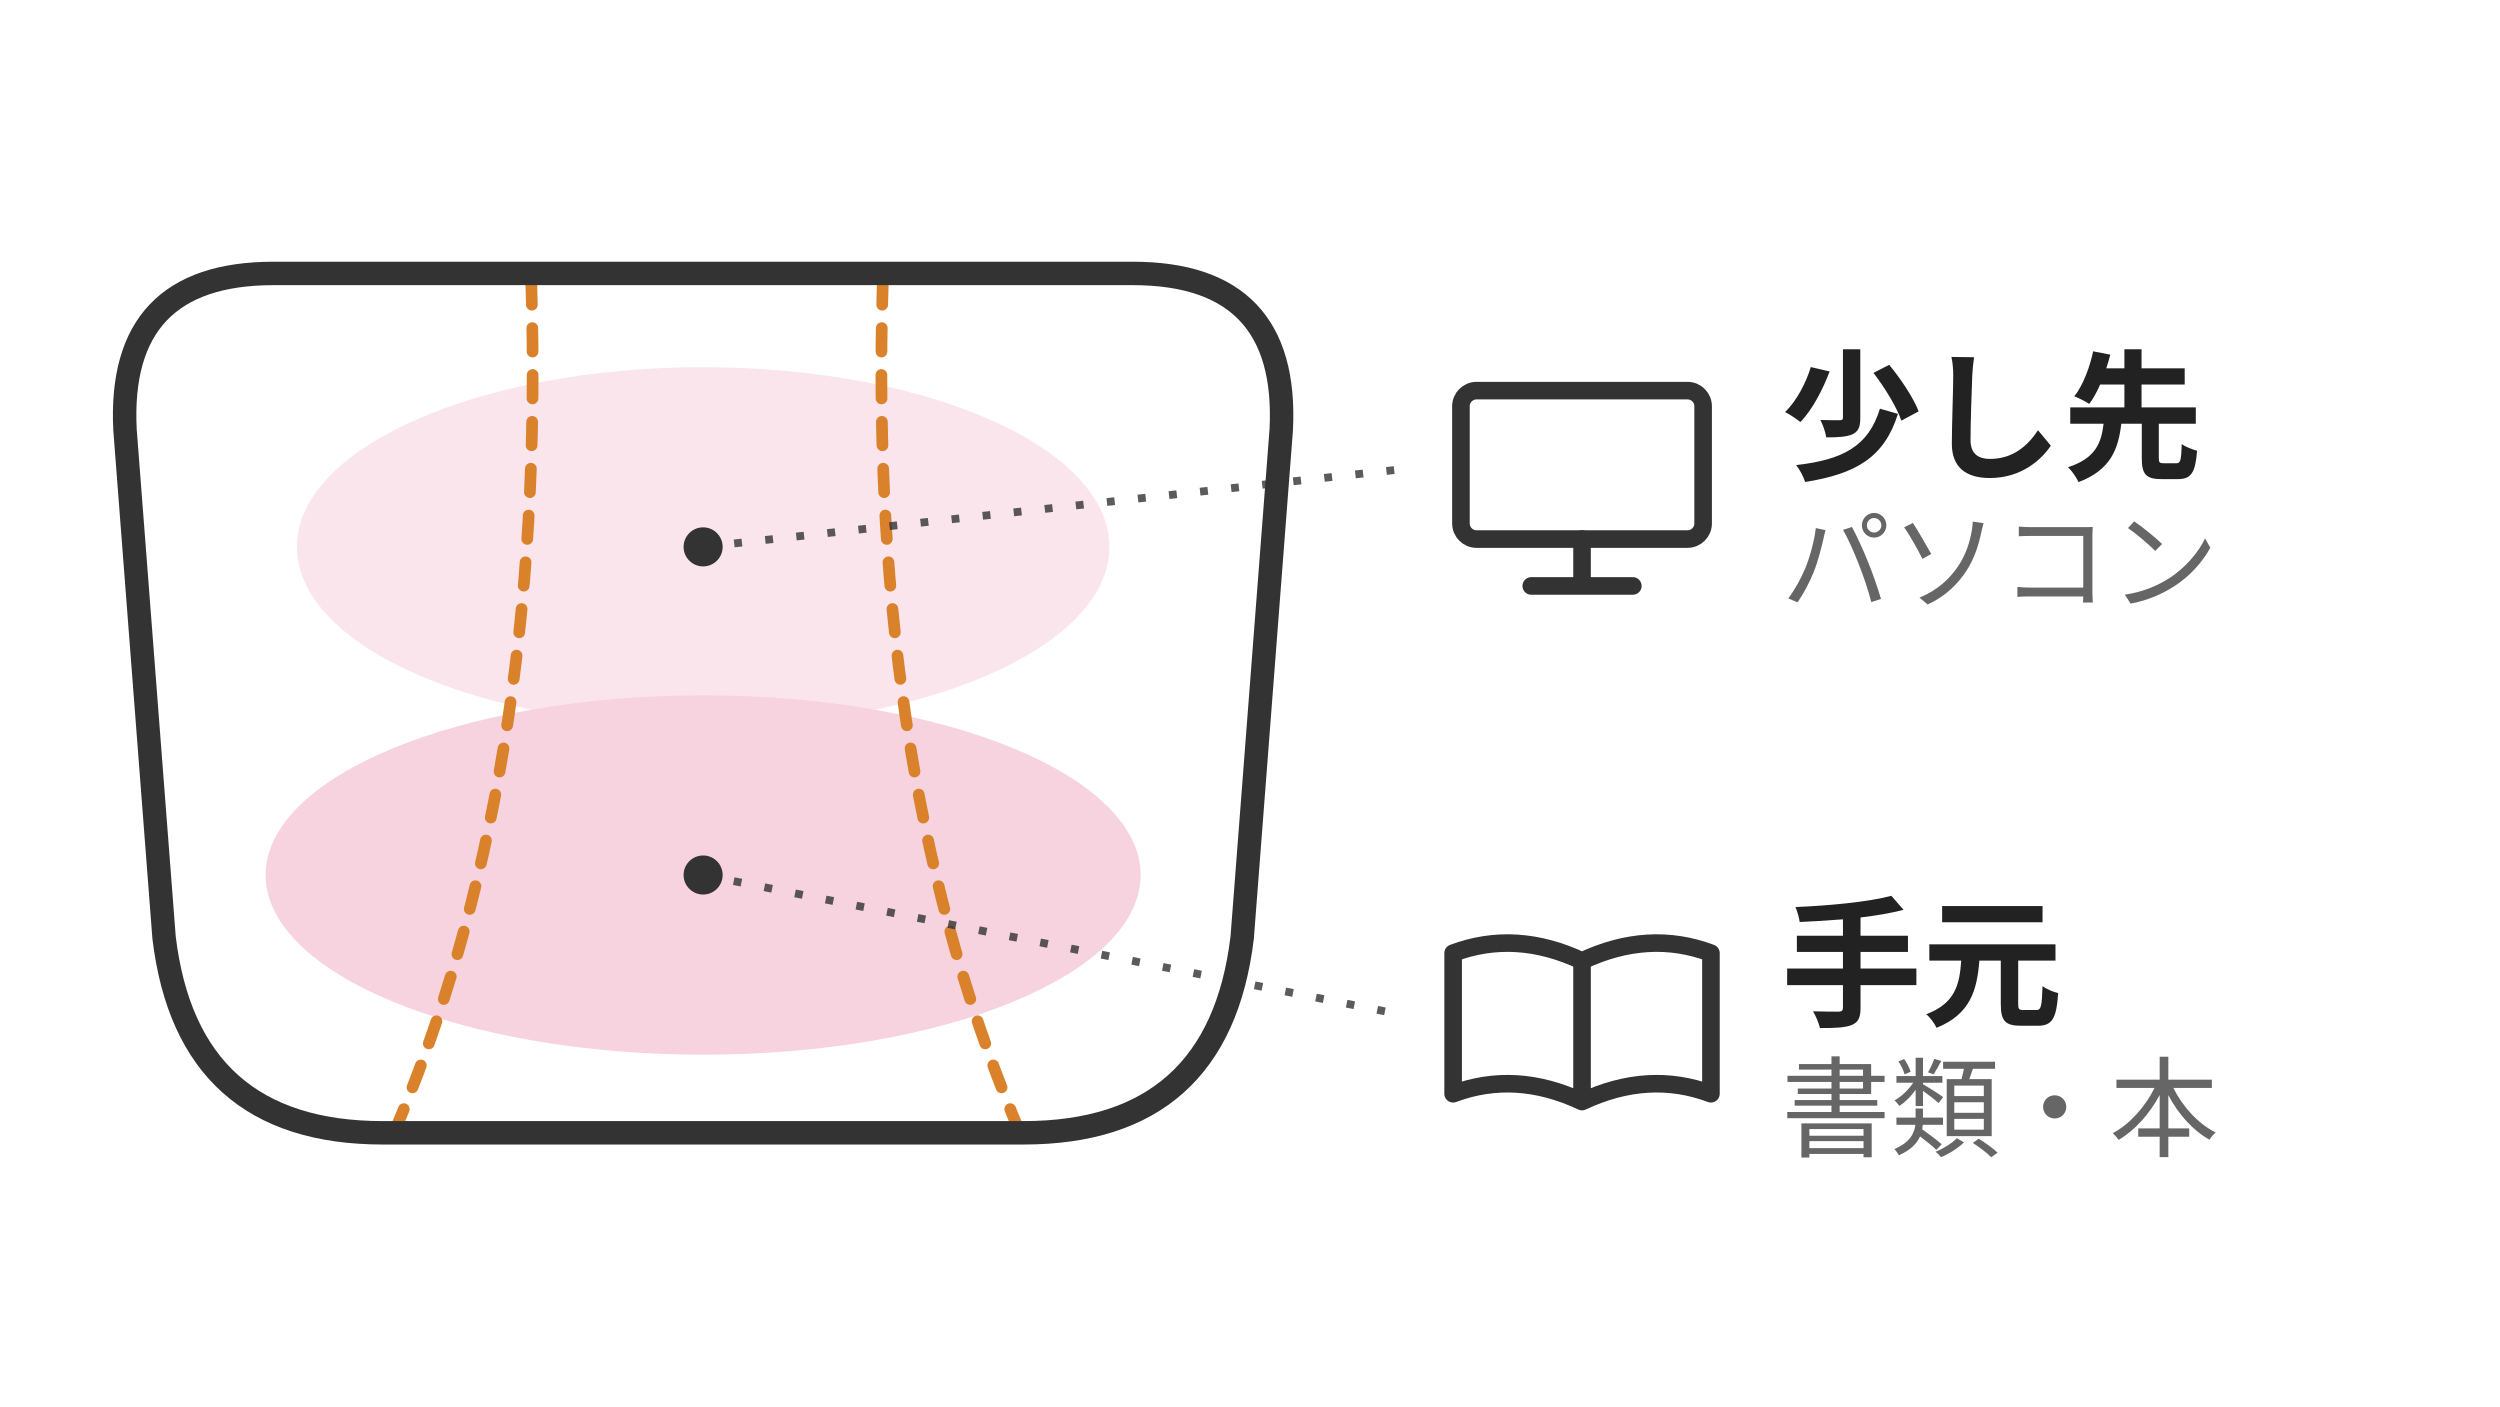
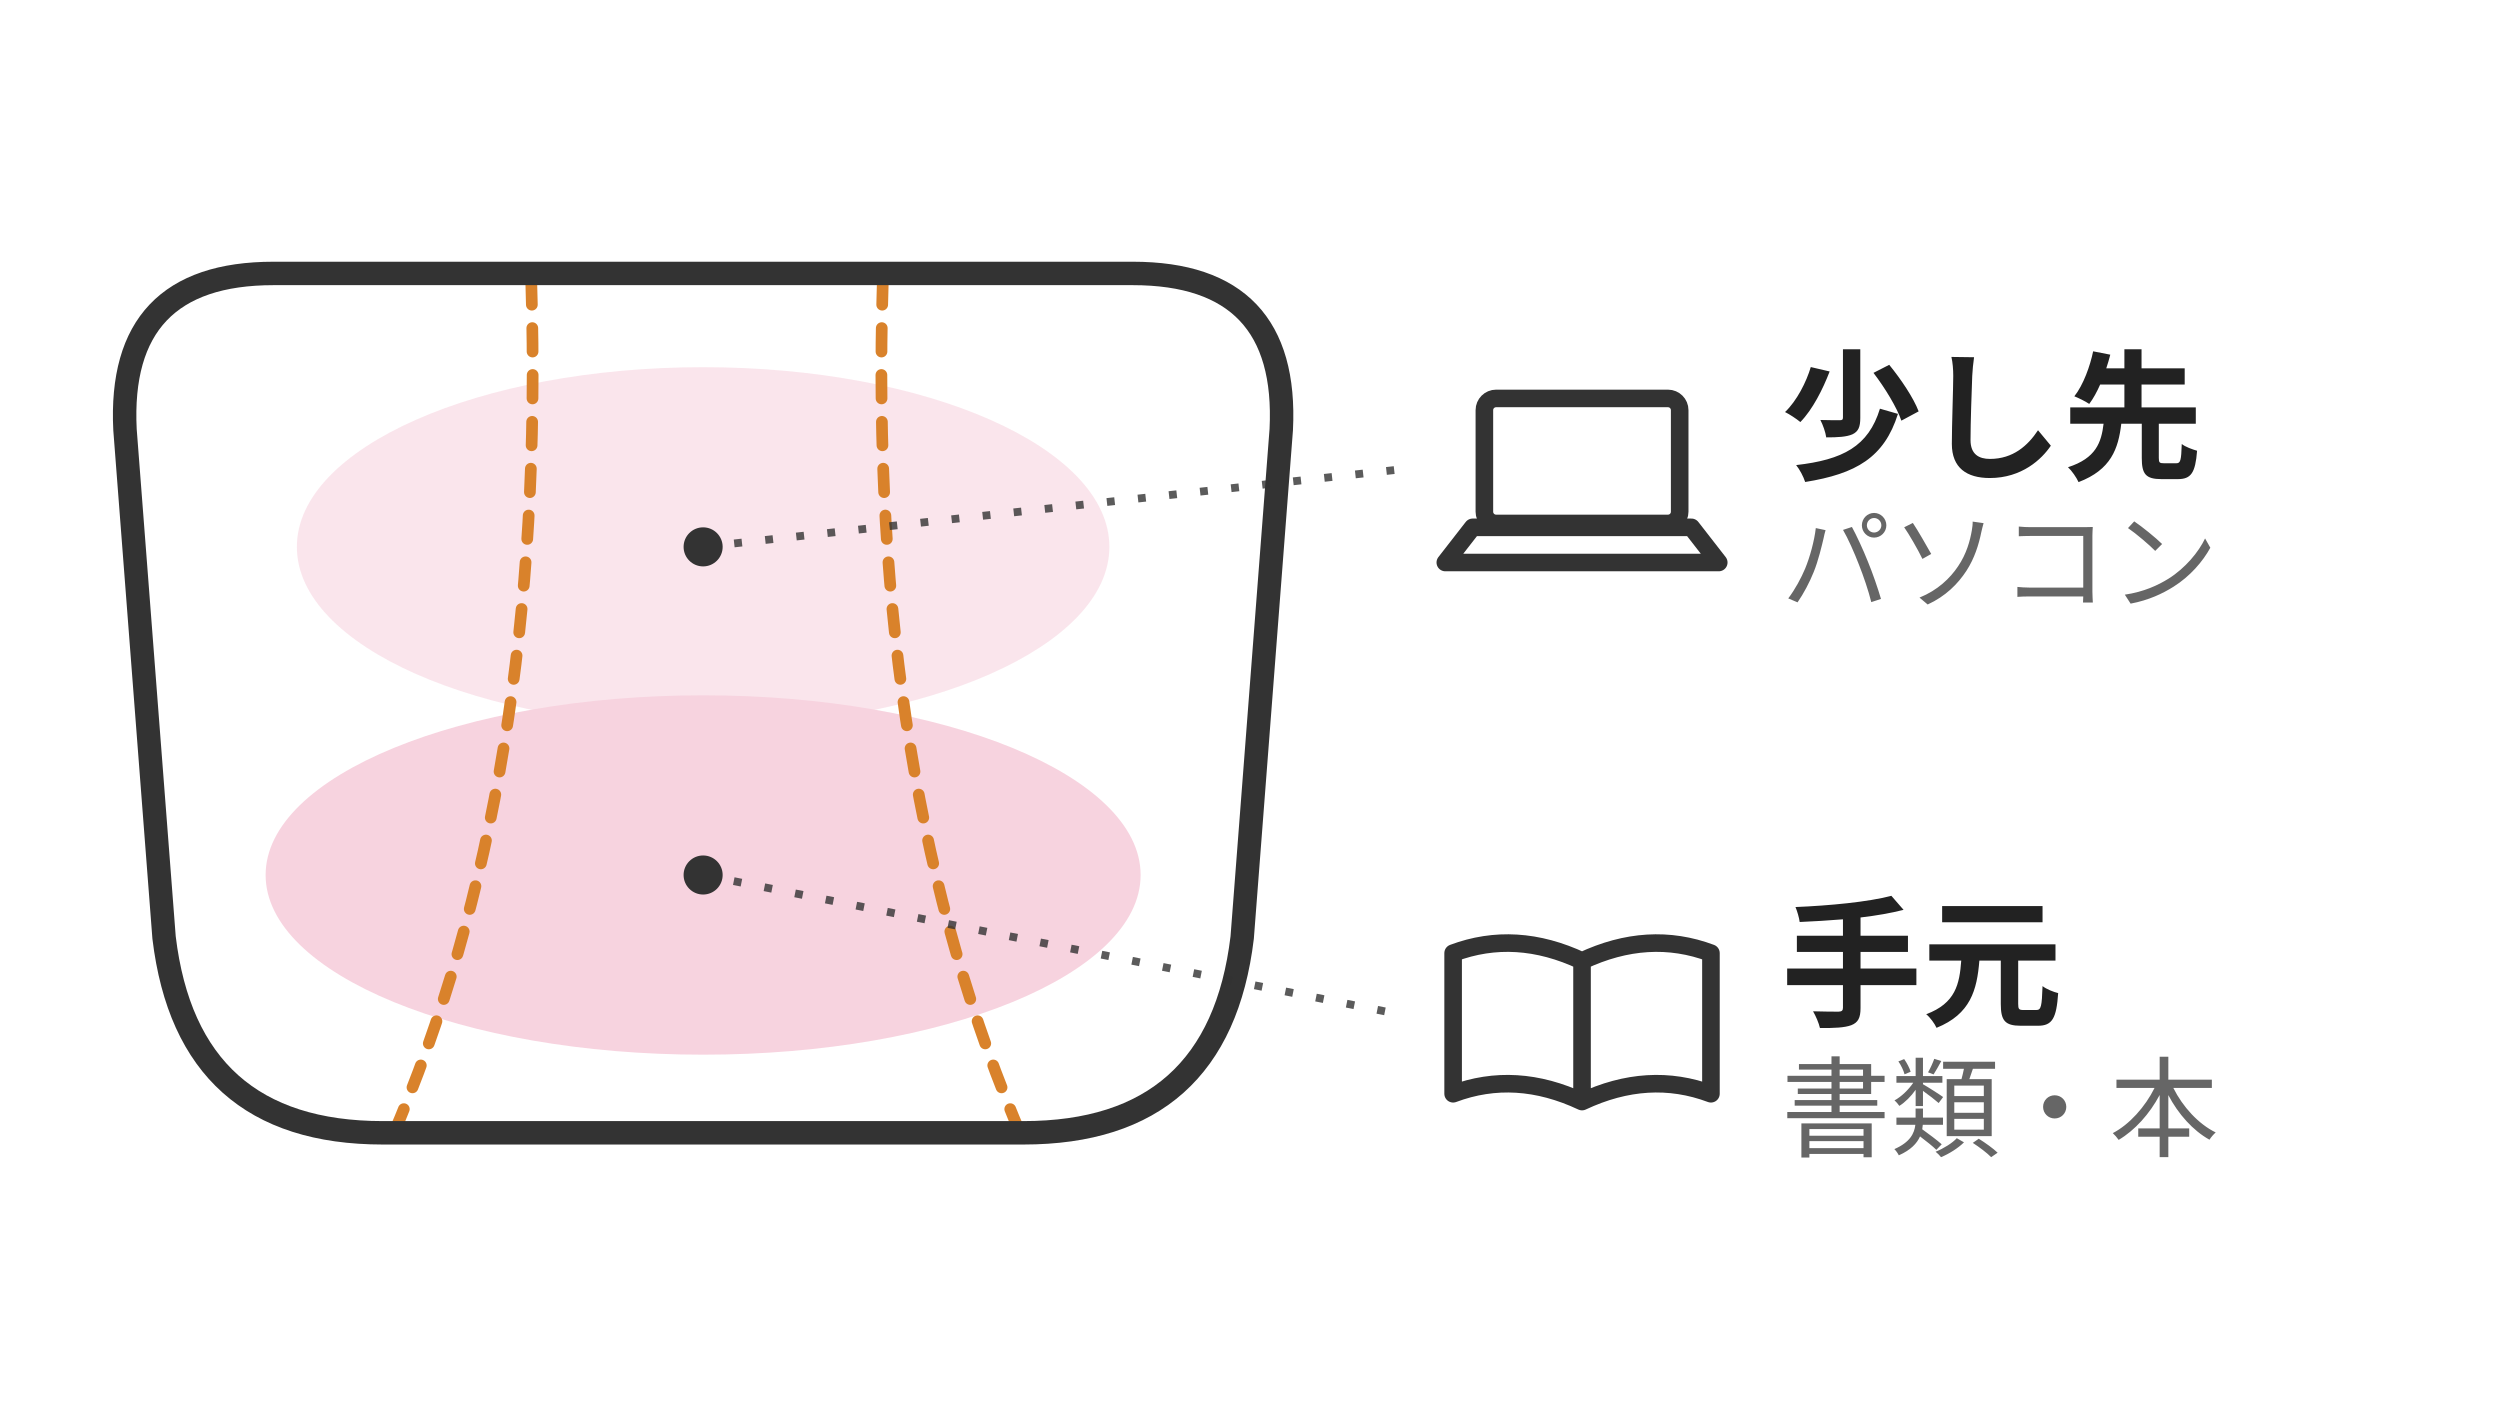
<svg xmlns="http://www.w3.org/2000/svg" width="640" height="360" viewBox="0 0 640 360">
  <defs>
    <clipPath id="l">
      <path d="M70,70 H290 Q330,70 328,110 L318,240 Q312,290 262,290 H98 Q48,290 42,240 L32,110 Q30,70 70,70 Z" />
    </clipPath>
  </defs>
  <g clip-path="url(#l)">
    <ellipse cx="180" cy="140" rx="104" ry="46" fill="#F7D3DF" fill-opacity=".6" />
    <ellipse cx="180" cy="224" rx="112" ry="46" fill="#F7D3DF" />
  </g>
  <g fill="none" stroke="#D9822B" stroke-width="3" stroke-dasharray="6 6" stroke-linecap="round">
    <path d="M136,72 Q140,200 100,292" />
    <path d="M226,72 Q222,200 262,292" />
  </g>
  <path d="M70,70 H290 Q330,70 328,110 L318,240 Q312,290 262,290 H98 Q48,290 42,240 L32,110 Q30,70 70,70 Z" fill="none" stroke="#333333" stroke-width="6" stroke-linejoin="round" />
  <path d="M180,140 L360,120 M180,224 L360,260" fill="none" stroke="#333333" stroke-width="2" stroke-dasharray="2 6" stroke-opacity=".8" />
  <circle cx="180" cy="140" r="5" fill="#333333" />
  <circle cx="180" cy="224" r="5" fill="#333333" />
  <g fill="none" stroke="#333333" stroke-width="4.5" stroke-linecap="round" stroke-linejoin="round">
-     <rect x="374" y="100" width="62" height="38" rx="4" />
-     <path d="M405,138 V148 M392,150 H418" />
+     <rect x="380" y="102" width="50" height="32" rx="3" />
+     <path d="M370,144 H440 L433,135 H377 Z" />
    <path d="M372,244 Q388,238 405,246 Q422,238 438,244 V280 Q422,274 405,282 Q388,274 372,280 Z M405,246 V282" />
  </g>
  <g font-family="'Noto Sans JP', sans-serif" font-weight="700">
    <text x="456" y="120" font-size="36" fill="#222222">少し先</text>
    <text x="456" y="154" font-size="28" fill="#666" font-weight="400">パソコン</text>
    <text x="456" y="260" font-size="36" fill="#222222">手元</text>
    <text x="456" y="294" font-size="28" fill="#666" font-weight="400">書類・本</text>
  </g>
</svg>
